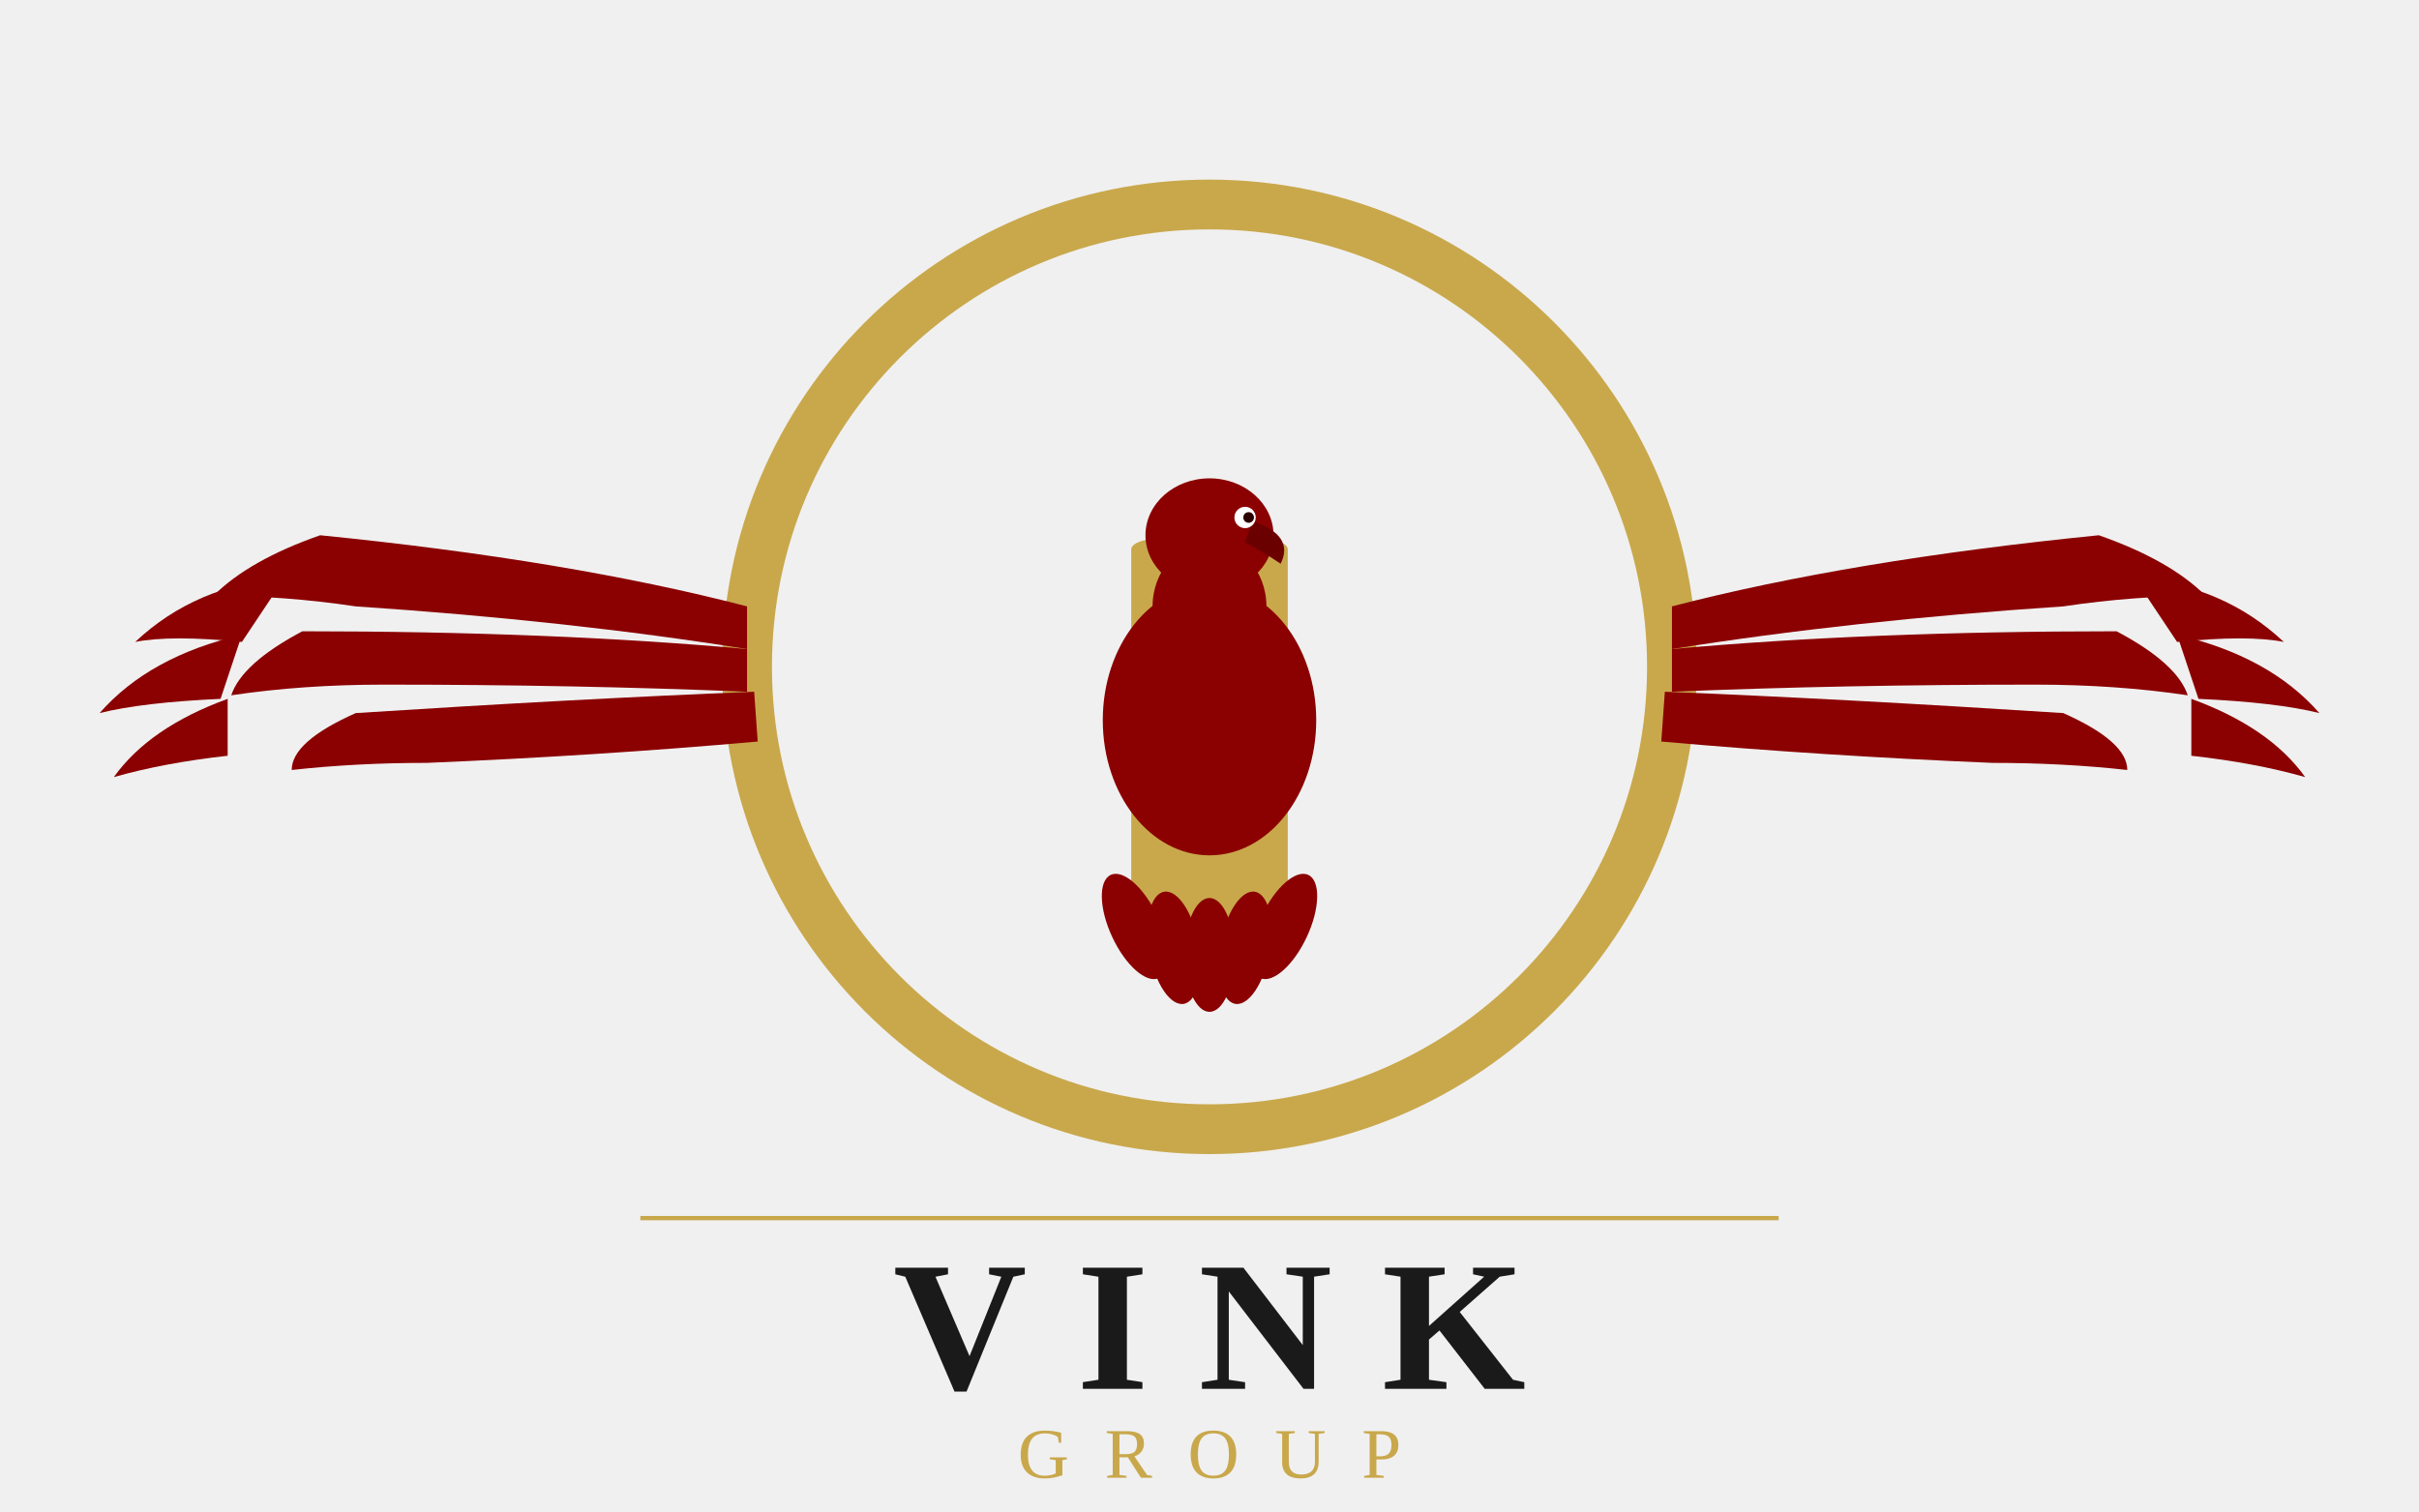
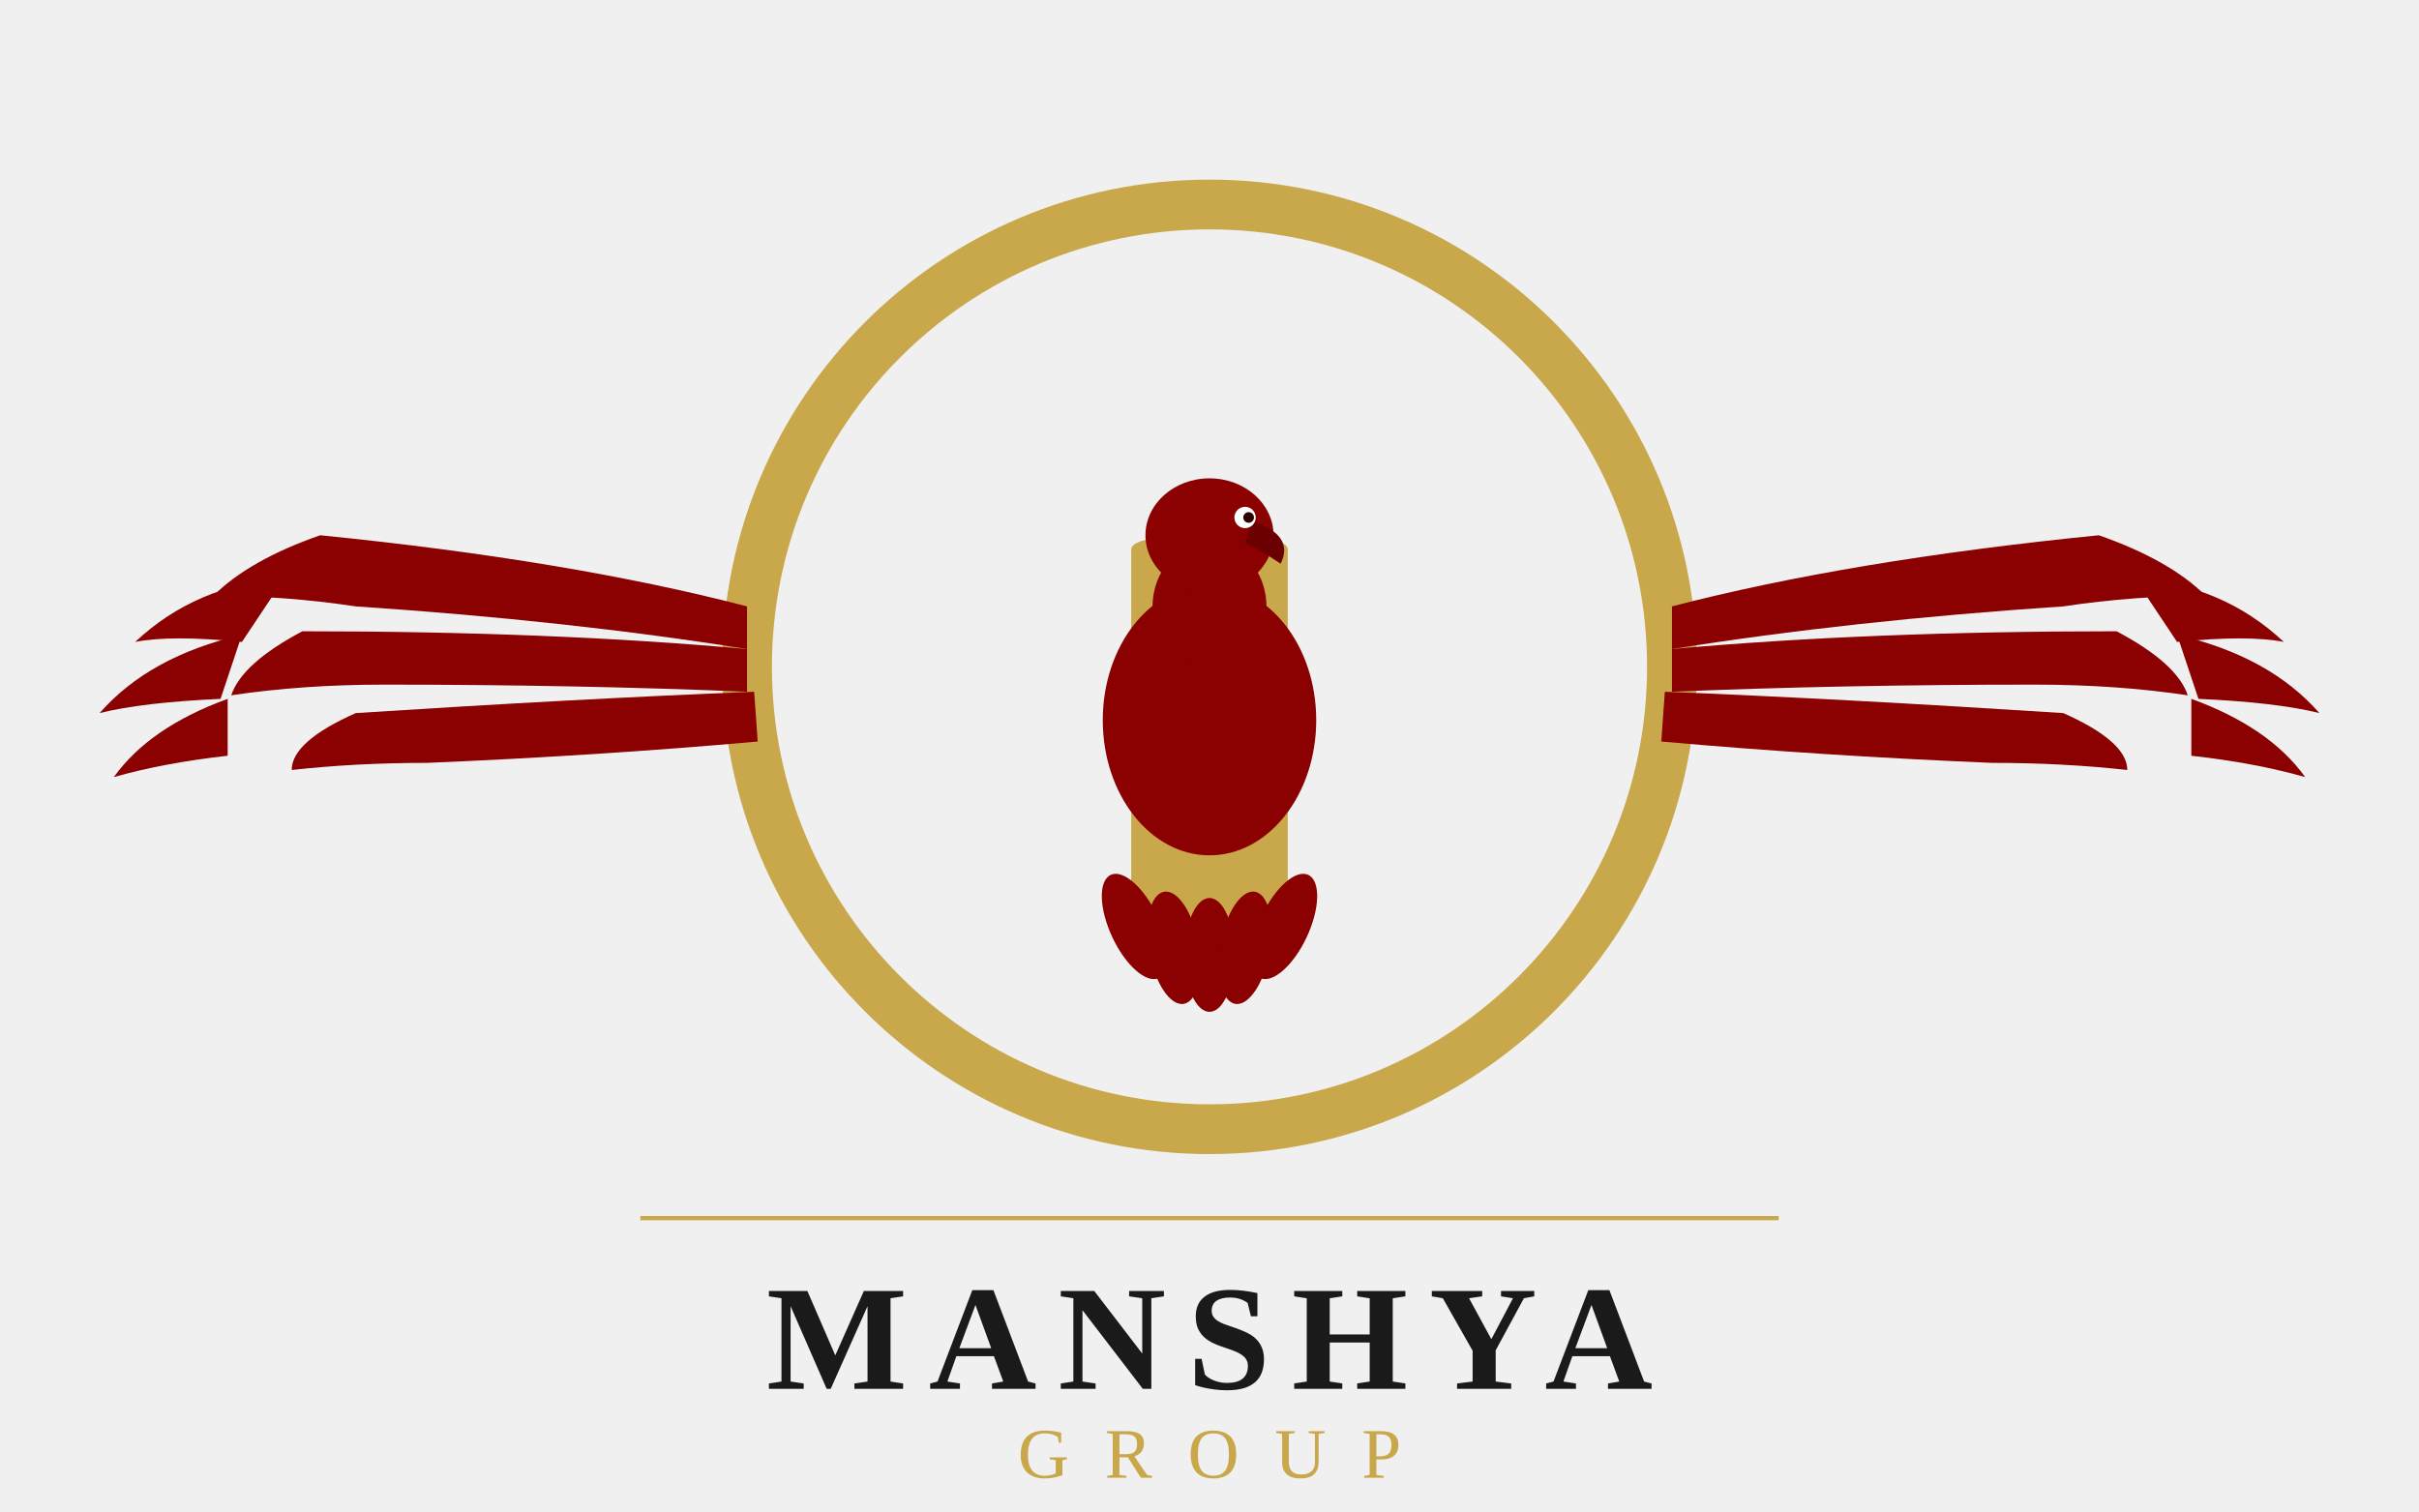
<svg xmlns="http://www.w3.org/2000/svg" width="800" height="500" viewBox="0 0 680 420" role="img">
  <defs>
    <style>
    .eagle-body { fill: #8B0000; }
    .shield { fill: #C9A84C; }
    .ring { fill: none; stroke: #C9A84C; stroke-width: 14; }
    .feather { fill: #8B0000; }
    .word-vink {
      font-family: 'Georgia', 'Times New Roman', serif;
-       font-size: 52px;
+       font-size: 42px;
      font-weight: 700;
      fill: #1a1a1a;
-       letter-spacing: 14px;
+       letter-spacing: 6px;
    }
    .word-group {
      font-family: 'Georgia', 'Times New Roman', serif;
      font-size: 20px;
      font-weight: 400;
      fill: #C9A84C;
      letter-spacing: 10px;
    }
    .divider { stroke: #C9A84C; stroke-width: 1.2; }
  </style>
  </defs>
  <circle cx="340" cy="185" r="130" class="ring" />
  <path d="M210 168 Q160 155 90 148 Q70 155 60 165 Q80 165 100 168 Q160 172 210 180 Z" class="feather" />
  <path d="M210 180 Q155 175 85 175 Q68 184 65 193 Q85 190 108 190 Q162 190 210 192 Z" class="feather" />
  <path d="M212 192 Q162 194 100 198 Q82 206 82 214 Q100 212 120 212 Q168 210 213 206 Z" class="feather" />
  <path d="M80 160 Q55 162 38 178 Q48 176 68 178 Z" class="feather" />
  <path d="M68 176 Q42 182 28 198 Q40 195 62 194 Z" class="feather" />
  <path d="M64 194 Q42 202 32 216 Q46 212 64 210 Z" class="feather" />
  <path d="M470 168 Q520 155 590 148 Q610 155 620 165 Q600 165 580 168 Q520 172 470 180 Z" class="feather" />
  <path d="M470 180 Q525 175 595 175 Q612 184 615 193 Q595 190 572 190 Q518 190 470 192 Z" class="feather" />
  <path d="M468 192 Q518 194 580 198 Q598 206 598 214 Q580 212 560 212 Q512 210 467 206 Z" class="feather" />
  <path d="M600 160 Q625 162 642 178 Q632 176 612 178 Z" class="feather" />
  <path d="M612 176 Q638 182 652 198 Q640 195 618 194 Z" class="feather" />
  <path d="M616 194 Q638 202 648 216 Q634 212 616 210 Z" class="feather" />
  <path d="M318 152 Q318 148 340 148 Q362 148 362 152 L362 248 Q362 268 340 278 Q318 268 318 248 Z" class="shield" />
  <ellipse cx="340" cy="200" rx="30" ry="38" class="eagle-body" />
  <ellipse cx="340" cy="168" rx="16" ry="18" class="eagle-body" />
  <ellipse cx="340" cy="148" rx="18" ry="16" class="eagle-body" />
  <path d="M352 144 Q364 148 360 156 Q354 152 350 150 Z" style="fill:#6B0000;" />
  <circle cx="350" cy="143" r="3" style="fill:#fff;" />
  <circle cx="351" cy="143" r="1.5" style="fill:#2a0000;" />
  <ellipse cx="319" cy="258" rx="7" ry="16" transform="rotate(-25 319 258)" class="eagle-body" />
  <ellipse cx="330" cy="264" rx="7" ry="16" transform="rotate(-10 330 264)" class="eagle-body" />
  <ellipse cx="340" cy="266" rx="7" ry="16" class="eagle-body" />
  <ellipse cx="350" cy="264" rx="7" ry="16" transform="rotate(10 350 264)" class="eagle-body" />
  <ellipse cx="361" cy="258" rx="7" ry="16" transform="rotate(25 361 258)" class="eagle-body" />
  <line x1="180" y1="340" x2="500" y2="340" class="divider" />
-   <text x="340" y="388" text-anchor="middle" class="word-vink">VINK</text>
+   <text x="340" y="388" text-anchor="middle" class="word-vink">MANSHYA</text>
  <text x="340" y="413" text-anchor="middle" class="word-group">GROUP</text>
</svg>
